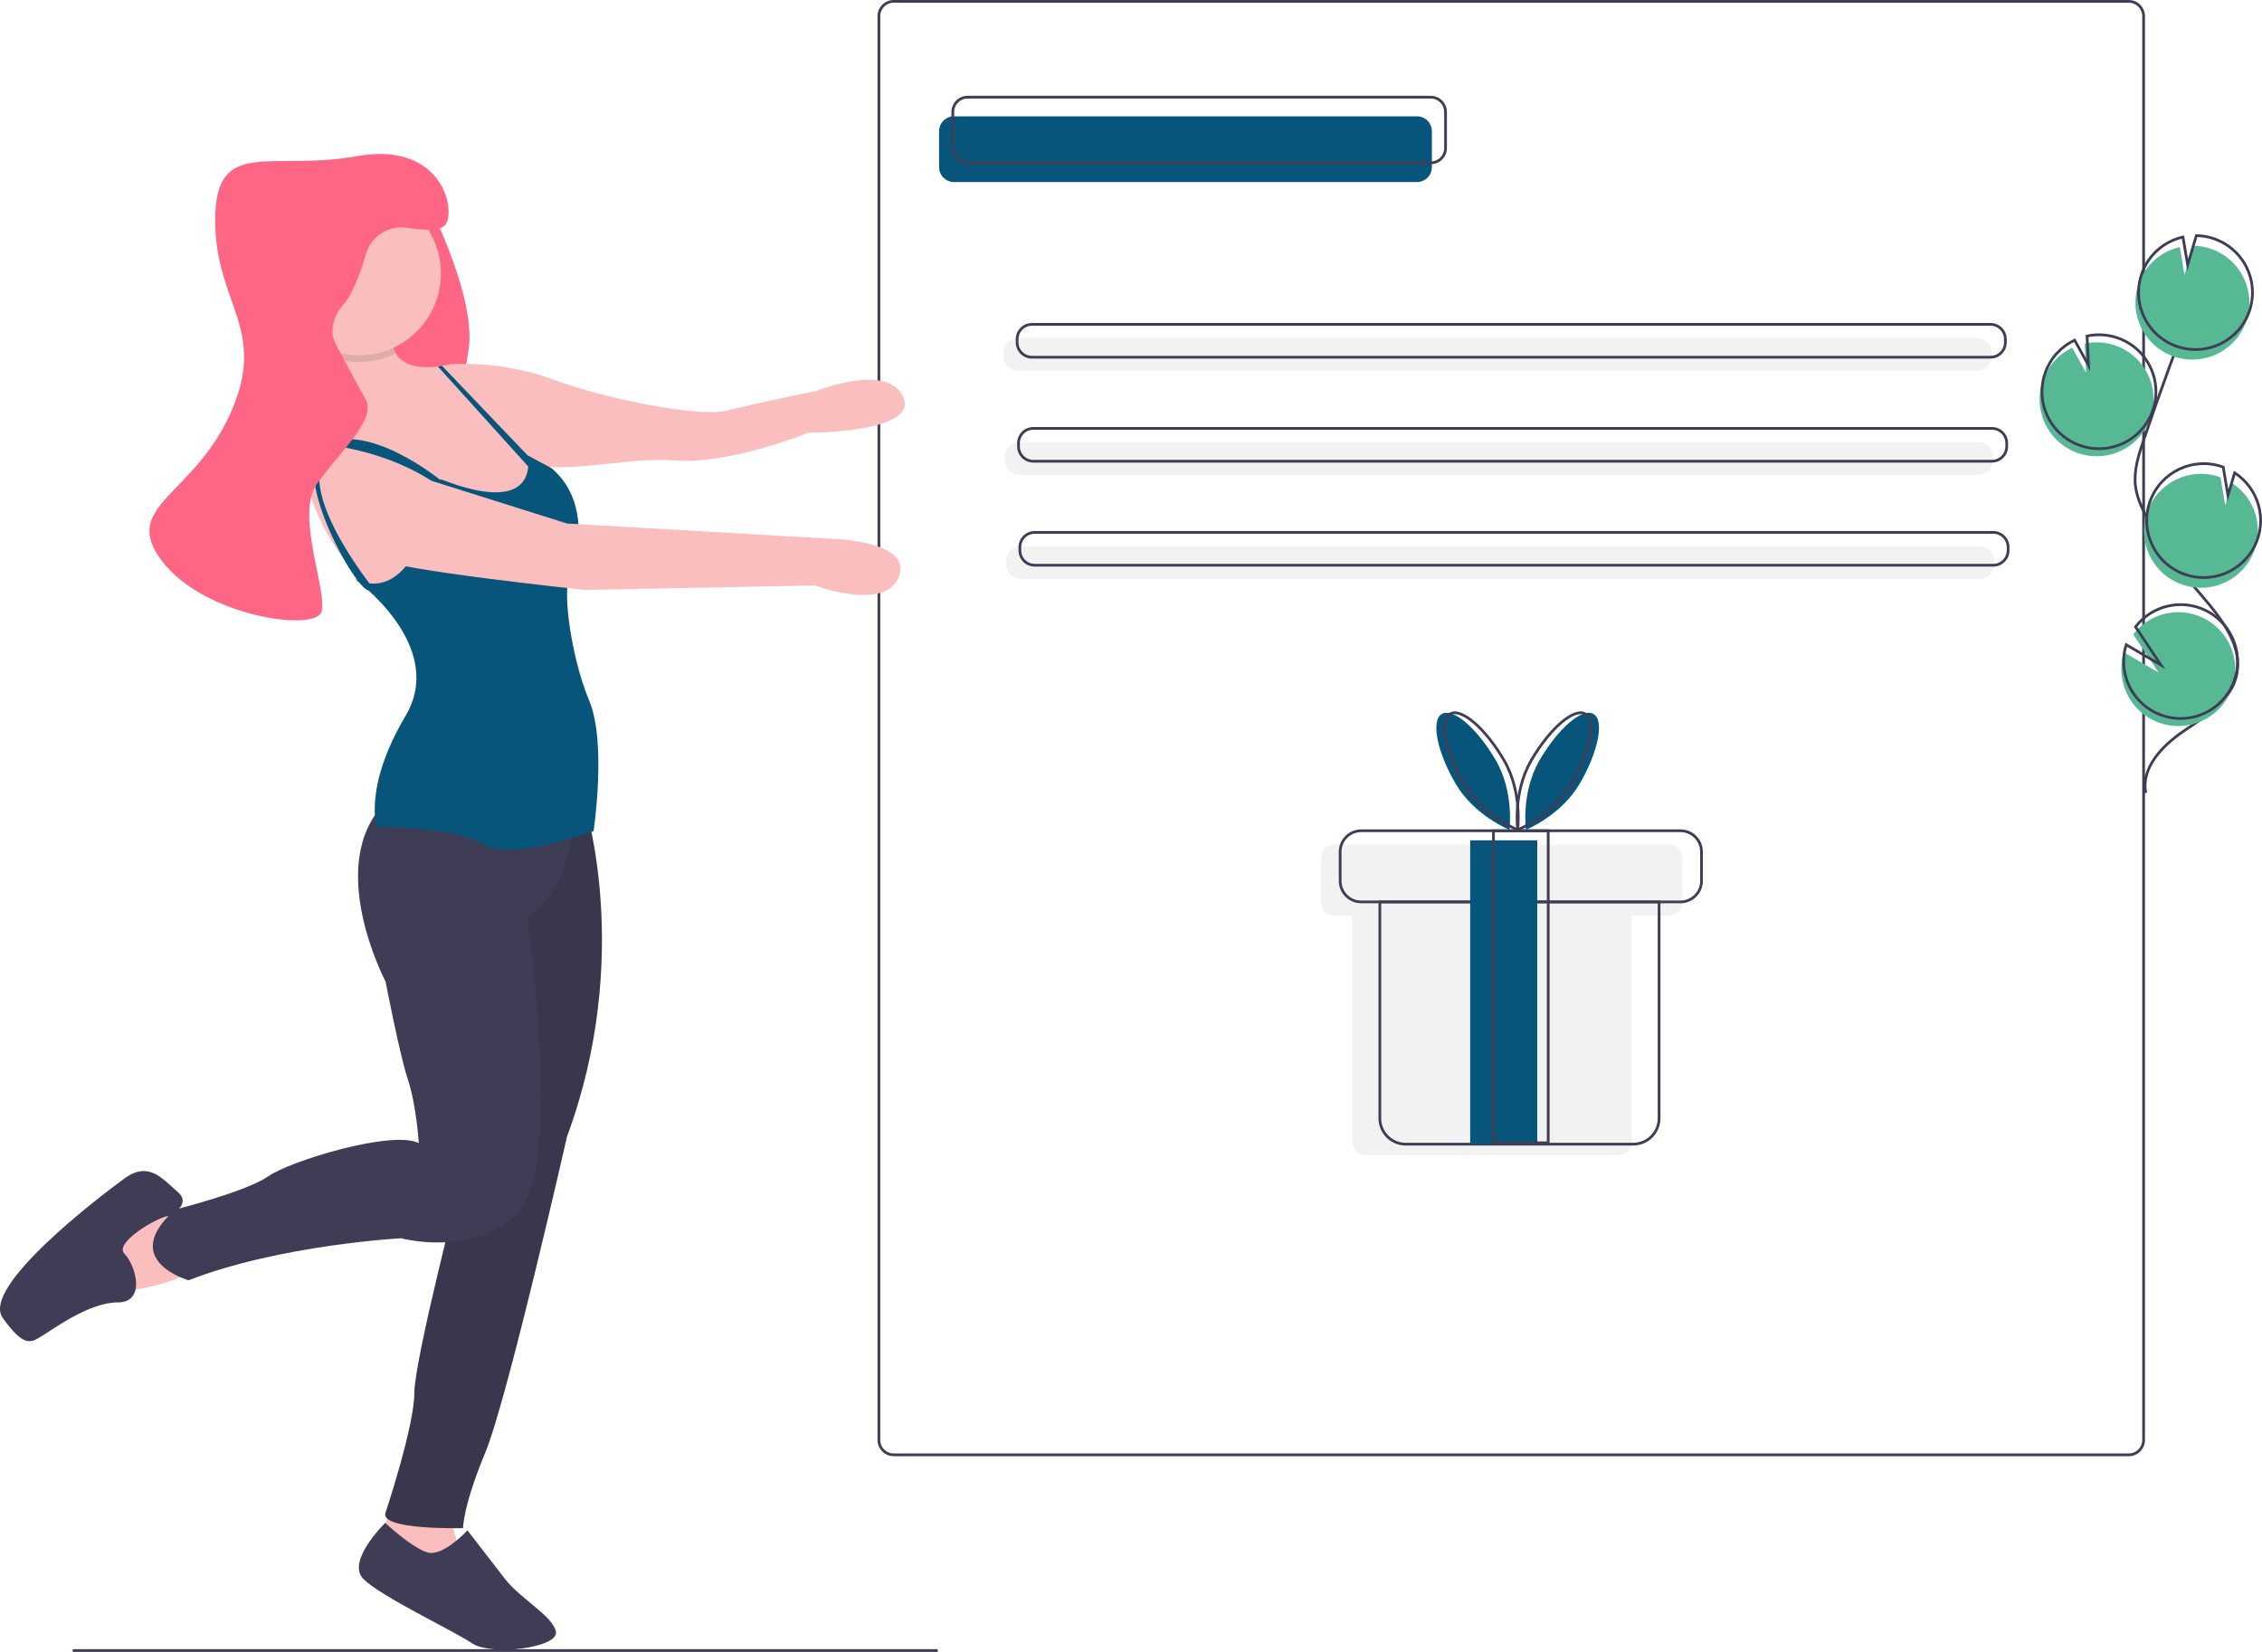
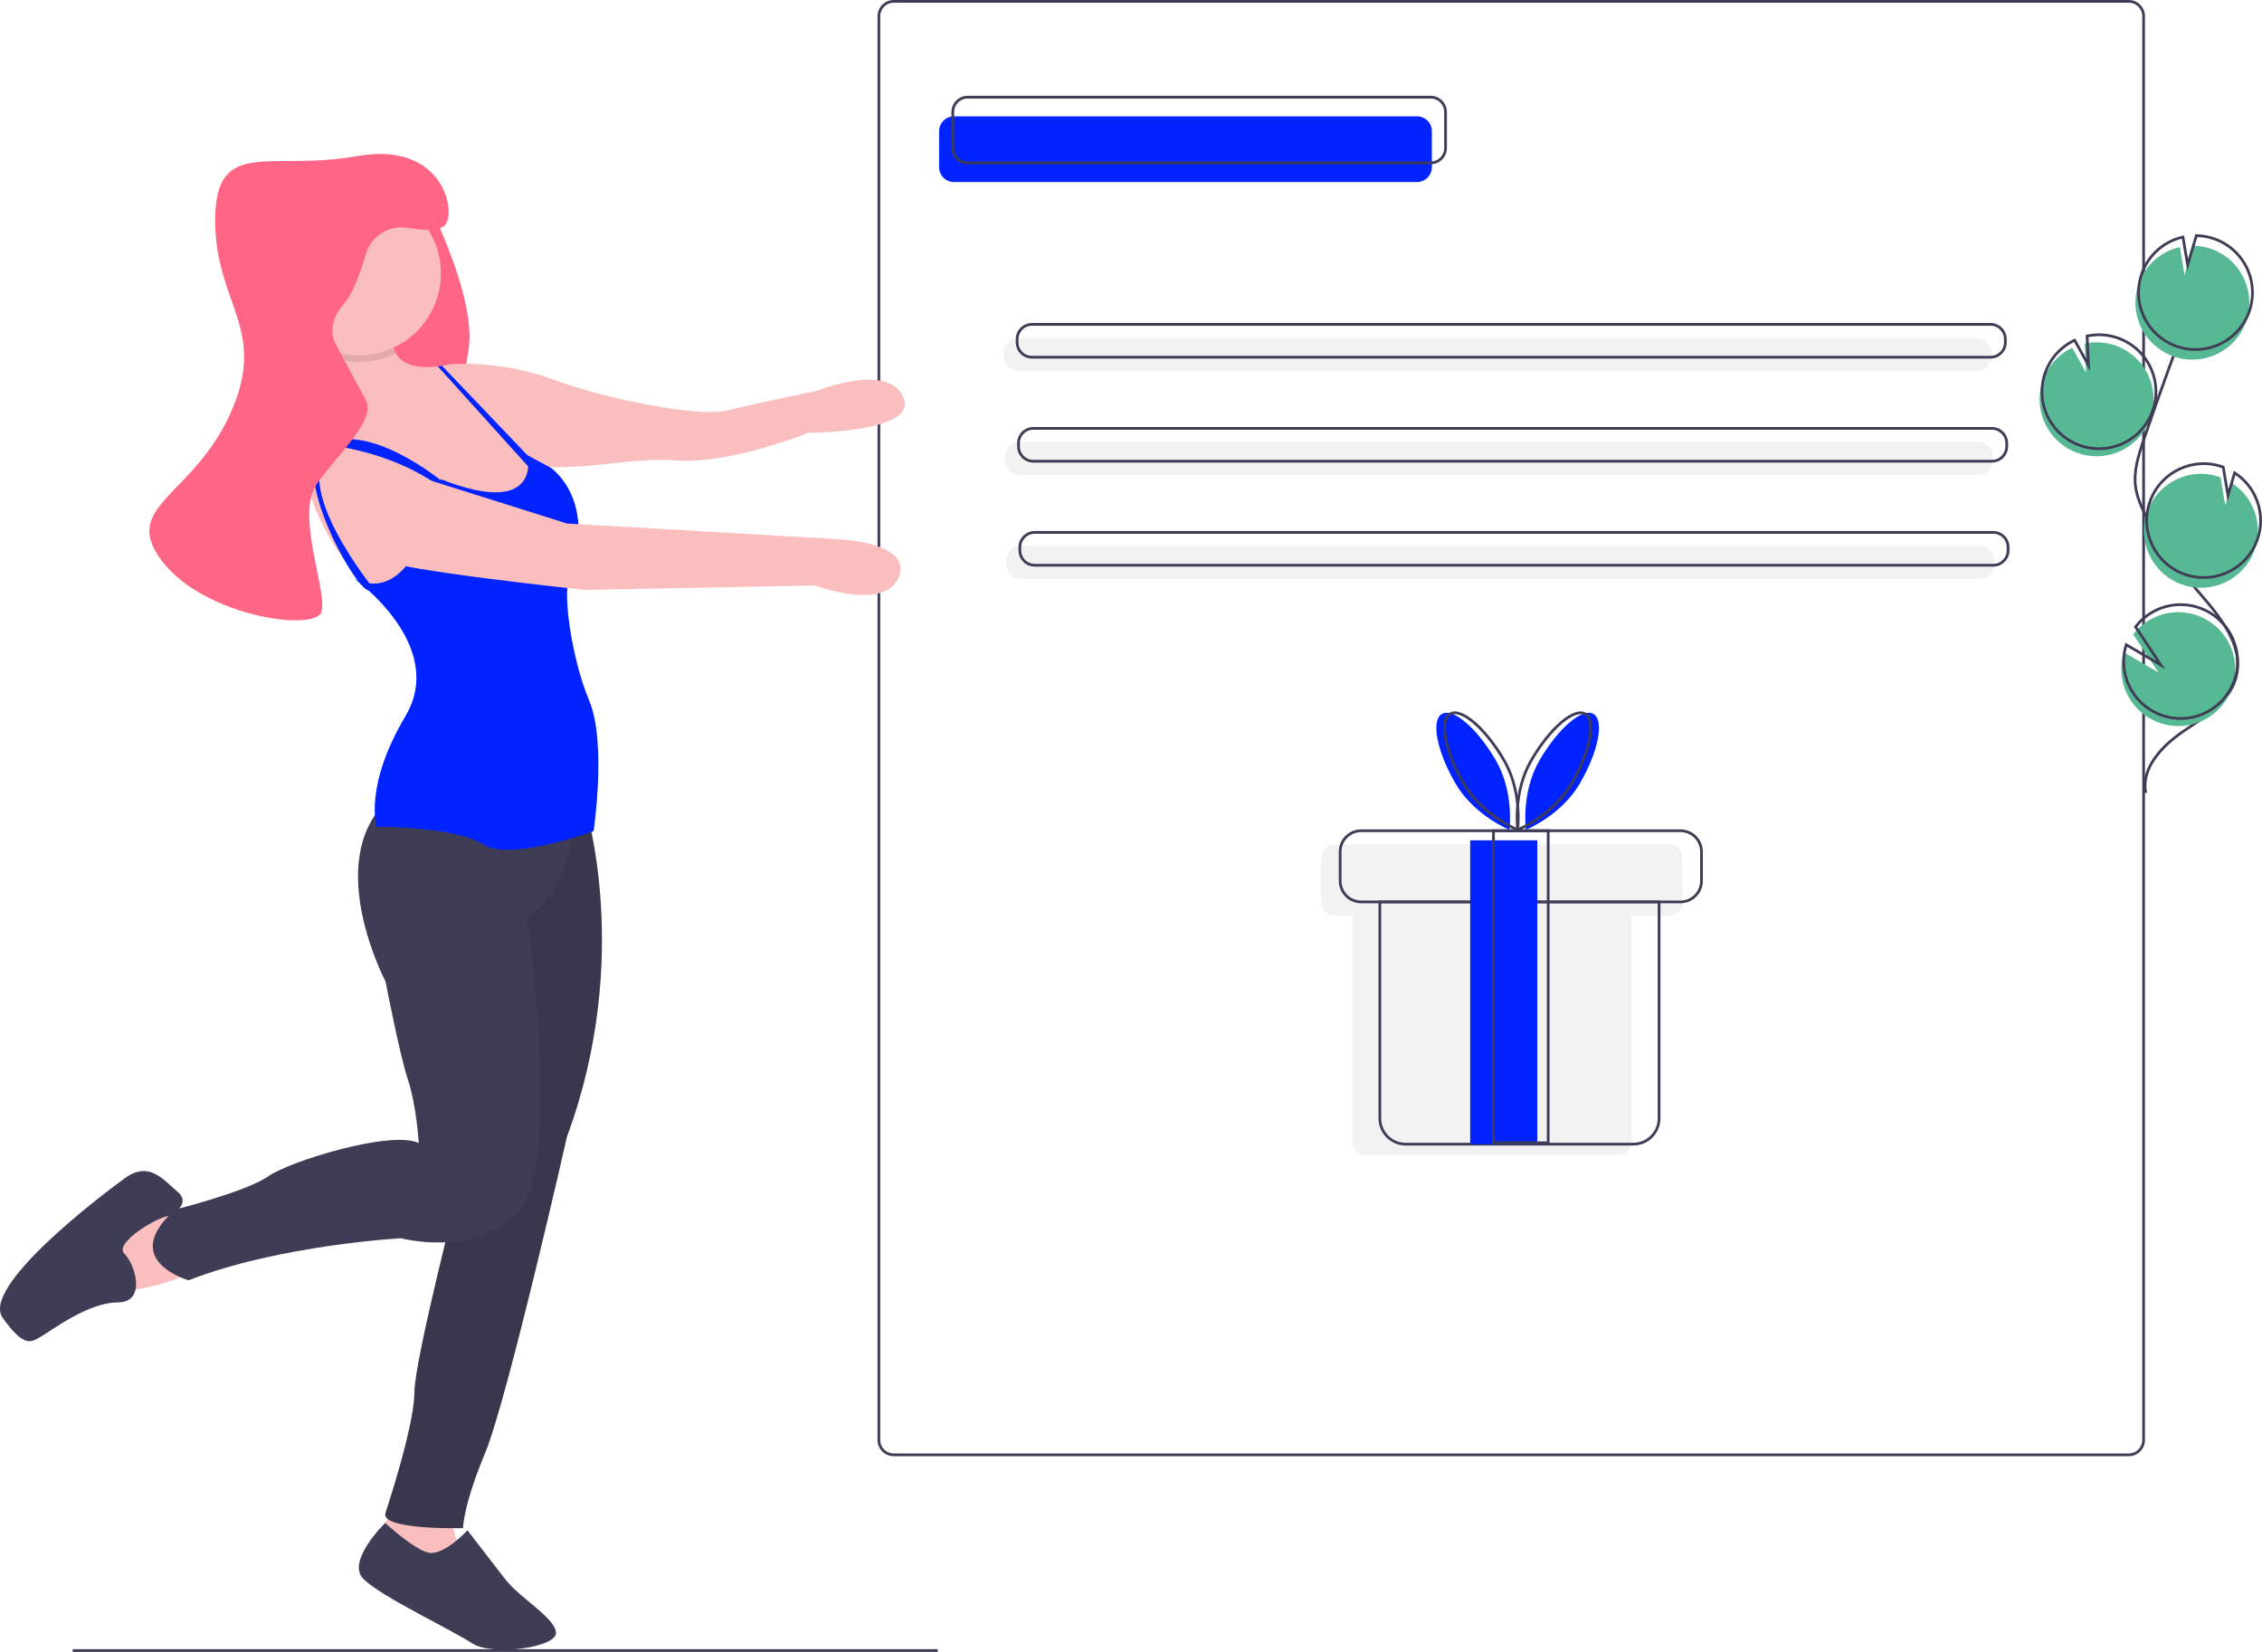
<svg xmlns="http://www.w3.org/2000/svg" id="bb5d7bf9-f1d1-4967-8b85-2debba85734f" data-name="Layer 1" width="826.305" height="603.5" viewBox="0 0 826.305 603.5">
-   <rect x="343.057" y="42.5" width="180" height="24" rx="5.421" fill="#07557b" />
+   <rect x="343.057" y="42.5" width="180" height="24" rx="5.421" fill="#0023ff" />
  <rect x="321.057" y="0.5" width="462" height="531" rx="5.421" fill="none" stroke="#3f3d56" stroke-miterlimit="10" />
  <rect x="348.057" y="35.5" width="180" height="24" rx="5.421" fill="none" stroke="#3f3d56" stroke-miterlimit="10" />
  <rect x="366.557" y="123.5" width="361" height="12" rx="5.421" fill="#f2f2f2" />
  <rect x="367.057" y="161.5" width="361" height="12" rx="5.421" fill="#f2f2f2" />
  <rect x="367.557" y="199.5" width="361" height="12" rx="5.421" fill="#f2f2f2" />
  <rect x="371.557" y="118.5" width="361" height="12" rx="5.421" fill="none" stroke="#3f3d56" stroke-miterlimit="10" />
  <rect x="372.057" y="156.5" width="361" height="12" rx="5.421" fill="none" stroke="#3f3d56" stroke-miterlimit="10" />
  <rect x="372.557" y="194.5" width="361" height="12" rx="5.421" fill="none" stroke="#3f3d56" stroke-miterlimit="10" />
  <path d="M796.788,456.75H674.52a4.866,4.866,0,0,0-4.866,4.866v16.268a4.866,4.866,0,0,0,4.866,4.866h6.634v82.634a4.866,4.866,0,0,0,4.866,4.866H778.288a4.866,4.866,0,0,0,4.866-4.866V482.75H796.788a4.866,4.866,0,0,0,4.866-4.866V461.616A4.866,4.866,0,0,0,796.788,456.75Z" transform="translate(-187.0974 -148.25)" fill="#f2f2f2" />
  <path d="M504.057,329.5h102a0,0,0,0,1,0,0v79.055A9.445,9.445,0,0,1,596.612,418H513.502a9.445,9.445,0,0,1-9.445-9.445V329.5A0,0,0,0,1,504.057,329.5Z" fill="none" stroke="#3f3d56" stroke-miterlimit="10" />
  <rect x="489.557" y="303.5" width="132" height="26" rx="7.693" fill="none" stroke="#3f3d56" stroke-miterlimit="10" />
-   <rect x="537.057" y="307" width="24.5" height="111" fill="#07557b" />
+   <rect x="537.057" y="307" width="24.5" height="111" fill="#0023ff" />
  <rect x="545.557" y="303.5" width="20" height="114" fill="none" stroke="#3f3d56" stroke-miterlimit="10" />
-   <path d="M733.496,425.968c6.817,11.688,5.001,25.446,5.001,25.446s-12.869-5.193-19.686-16.881-9.056-23.081-5.001-25.446S726.679,414.279,733.496,425.968Z" transform="translate(-187.0974 -148.25)" fill="#07557b" />
-   <path d="M749.499,425.968c-6.817,11.688-5.001,25.446-5.001,25.446s12.869-5.193,19.686-16.881,9.056-23.081,5.001-25.446S756.316,414.279,749.499,425.968Z" transform="translate(-187.0974 -148.25)" fill="#07557b" />
+   <path d="M733.496,425.968c6.817,11.688,5.001,25.446,5.001,25.446s-12.869-5.193-19.686-16.881-9.056-23.081-5.001-25.446S726.679,414.279,733.496,425.968Z" transform="translate(-187.0974 -148.25)" fill="#0023ff" />
+   <path d="M749.499,425.968c-6.817,11.688-5.001,25.446-5.001,25.446s12.869-5.193,19.686-16.881,9.056-23.081,5.001-25.446S756.316,414.279,749.499,425.968Z" transform="translate(-187.0974 -148.25)" fill="#0023ff" />
  <path d="M736.496,425.968c6.817,11.688,5.001,25.446,5.001,25.446s-12.869-5.193-19.686-16.881-9.056-23.081-5.001-25.446S729.679,414.279,736.496,425.968Z" transform="translate(-187.0974 -148.25)" fill="none" stroke="#3f3d56" stroke-miterlimit="10" />
  <path d="M746.499,425.968c-6.817,11.688-5.001,25.446-5.001,25.446s12.869-5.193,19.686-16.881,9.056-23.081,5.001-25.446S753.316,414.279,746.499,425.968Z" transform="translate(-187.0974 -148.25)" fill="none" stroke="#3f3d56" stroke-miterlimit="10" />
  <path d="M341.283,217.842s20.21,37.995,16.976,58.205-6.467,37.995,0,47.696-34.761-1.617-34.761-1.617V265.538Z" transform="translate(-187.0974 -148.25)" fill="#ff6584" />
  <path d="M384.533,320.105s-48.908,54.567-64.268,40.824-29.507-46.483-18.189-56.992c6.112-5.675,6.564-16.532,5.691-25.327a85.236,85.236,0,0,0-2.458-13.476s24.252-7.276,25.061,7.276a11.086,11.086,0,0,0,1.318,4.891c4.632,8.221,19.701,4.002,19.701,4.002Z" transform="translate(-187.0974 -148.25)" fill="#fbbebe" />
  <path d="M348.155,283.727l3.234-2.425a96.752,96.752,0,0,1,37.995,5.659c19.402,7.276,53.355,13.743,63.055,11.318s33.145-7.276,33.145-7.276,25.869-10.509,31.528,2.425-34.761,12.934-34.761,12.934-28.698,11.722-48.908,10.105-46.483,7.68-58.609-2.021S348.155,283.727,348.155,283.727Z" transform="translate(-187.0974 -148.25)" fill="#fbbebe" />
  <path d="M251.955,592.537h-21.827l-8.084,16.168,10.509,11.318s20.21-2.425,25.869-8.892S251.955,592.537,251.955,592.537Z" transform="translate(-187.0974 -148.25)" fill="#fbbebe" />
  <path d="M248.605,592.537s9.008-4.042,3.349-8.892-10.509-11.318-19.402-4.85-52.546,39.612-44.462,50.929,10.509,8.892,14.551,6.467,16.976-12.126,27.486-12.126,6.467-13.743,2.425-17.785S245.256,592.537,248.605,592.537Z" transform="translate(-187.0974 -148.25)" fill="#3f3d56" />
  <path d="M332.795,696.012l-8.892,15.36,8.892,9.701h25.061s-8.084-16.168-4.85-23.444S332.795,696.012,332.795,696.012Z" transform="translate(-187.0974 -148.25)" fill="#fbbebe" />
  <path d="M357.855,707.33s-8.892,9.701-14.551,8.084-15.496-10.788-15.496-10.788-14.415,14.022-7.948,20.489,32.336,18.593,39.612,23.444,31.528,1.617,30.719-4.042-12.934-12.126-18.593-19.402S357.855,707.33,357.855,707.33Z" transform="translate(-187.0974 -148.25)" fill="#3f3d56" />
  <path d="M400.701,442.174s17.785,55.78-6.467,121.261c0,0-21.827,96.2-29.911,115.602s-8.084,27.486-8.084,27.486-30.719.808-28.294-5.659c0,0,10.509-31.528,10.509-43.654s16.976-77.607,16.976-77.607L361.089,439.748Z" transform="translate(-187.0974 -148.25)" fill="#3f3d56" />
  <path d="M400.701,442.174s17.785,55.78-6.467,121.261c0,0-21.827,96.2-29.911,115.602s-8.084,27.486-8.084,27.486-30.719.808-28.294-5.659c0,0,10.509-31.528,10.509-43.654s16.976-77.607,16.976-77.607L361.089,439.748Z" transform="translate(-187.0974 -148.25)" opacity="0.1" />
  <path d="M396.659,446.216s0,25.869-16.976,37.187c0,0,12.934,90.541-3.234,107.518s-42.845,9.701-42.845,9.701-44.462,2.425-77.607,15.36c0,0-25.869-7.276-4.85-25.869,0,0,25.869-6.467,33.953-12.126s45.271-16.976,54.971-12.126c0,0-.808-13.743-4.042-23.444-2.915-8.744-8.084-35.57-8.084-35.57s-22.635-42.845,0-65.481S396.659,446.216,396.659,446.216Z" transform="translate(-187.0974 -148.25)" fill="#3f3d56" />
  <path d="M331.687,277.3a29.975,29.975,0,0,1-23.921,1.31,85.236,85.236,0,0,0-2.458-13.476s24.252-7.276,25.061,7.276A11.086,11.086,0,0,0,331.687,277.3Z" transform="translate(-187.0974 -148.25)" opacity="0.1" />
  <circle cx="131.146" cy="99.907" r="29.911" fill="#fbbebe" />
-   <path d="M316.627,359.717s33.953,24.252,18.593,50.121-10.509,40.42-10.509,40.42,29.103,0,38.803,6.467,40.42-4.85,40.42-4.85,4.85-32.336-1.617-47.696-9.701-39.612-7.276-44.462,8.892-27.486-6.467-40.42l-8.745-4.697s5.511,23.29-31.676,8.739C348.155,323.338,340.071,371.034,316.627,359.717Z" transform="translate(-187.0974 -148.25)" fill="#07557b" />
-   <polygon points="161.478 133.65 162.318 134.531 192.957 166.616 193.903 167.603 193.959 167.788 194.574 169.704 195.802 173.577 190.976 168.225 161.259 135.323 159.95 133.876 161.478 133.65" fill="#07557b" />
-   <path d="M350.721,325.797s-25.202-21.86-42.987-16.201,8.621,53.755,14.011,54.363l2.157-.2s-33.145-40.42-14.551-52.546c0,0,23.444,2.425,41.229,16.976Z" transform="translate(-187.0974 -148.25)" fill="#07557b" />
+   <path d="M316.627,359.717s33.953,24.252,18.593,50.121-10.509,40.42-10.509,40.42,29.103,0,38.803,6.467,40.42-4.85,40.42-4.85,4.85-32.336-1.617-47.696-9.701-39.612-7.276-44.462,8.892-27.486-6.467-40.42l-8.745-4.697s5.511,23.29-31.676,8.739C348.155,323.338,340.071,371.034,316.627,359.717Z" transform="translate(-187.0974 -148.25)" fill="#0023ff" />
+   <polygon points="161.478 133.65 162.318 134.531 192.957 166.616 193.903 167.603 193.959 167.788 194.574 169.704 195.802 173.577 190.976 168.225 161.259 135.323 159.95 133.876 161.478 133.65" fill="#0023ff" />
+   <path d="M350.721,325.797s-25.202-21.86-42.987-16.201,8.621,53.755,14.011,54.363l2.157-.2s-33.145-40.42-14.551-52.546c0,0,23.444,2.425,41.229,16.976Z" transform="translate(-187.0974 -148.25)" fill="#0023ff" />
  <path d="M335.22,320.913l59.013,18.593,97.817,5.659s28.294.808,23.444,13.743-30.719,3.234-30.719,3.234l-84.074,1.617s-69.523-7.276-75.182-11.318S328.753,318.488,335.22,320.913Z" transform="translate(-187.0974 -148.25)" fill="#fbbebe" />
  <path d="M309.351,273.217s-3.234-6.467,3.234-13.743c3.292-3.704,6.166-11.599,8.194-18.457a13.543,13.543,0,0,1,15.15-9.535c5.788.934,11.891,1.232,13.843-1.111,4.042-4.85-.808-30.719-32.336-25.061s-51.738-7.276-51.738,23.444,19.402,39.612,5.659,70.331-40.42,33.953-25.061,54.163,55.78,25.869,58.205,18.593-9.701-35.57-1.617-46.887,21.827-23.444,17.785-30.719S309.351,273.217,309.351,273.217Z" transform="translate(-187.0974 -148.25)" fill="#ff6584" />
  <line x1="26.557" y1="603" x2="342.557" y2="603" fill="none" stroke="#3f3d56" stroke-miterlimit="10" />
  <path d="M945.874,313.684A20.813,20.813,0,1,0,948.646,273.769l.521,10.712-5.068-9.18a20.734,20.734,0,0,0-10.684,11.723,20.409,20.409,0,0,0-1.197,5.63A20.809,20.809,0,0,0,945.874,313.684Z" transform="translate(-187.0974 -148.25)" fill="#57b894" />
  <path d="M970.952,437.928c-1.789-9.11,5.963-17.187,13.621-22.437s16.605-10.408,19.218-19.317c3.755-12.804-7.43-24.53-16.136-34.642a125.3,125.3,0,0,1-16.524-24.557c-1.811-3.533-3.476-7.225-3.952-11.166-.686-5.675,1.137-11.323,2.974-16.737q9.179-27.052,19.628-53.65" transform="translate(-187.0974 -148.25)" fill="none" stroke="#3f3d56" stroke-miterlimit="10" />
  <path d="M946.732,310.926a20.813,20.813,0,1,0,2.772-39.915l.521,10.712-5.068-9.18a20.734,20.734,0,0,0-10.684,11.723,20.408,20.408,0,0,0-1.197,5.63A20.809,20.809,0,0,0,946.732,310.926Z" transform="translate(-187.0974 -148.25)" fill="none" stroke="#3f3d56" stroke-miterlimit="10" />
  <path d="M968.408,251.723A20.788,20.788,0,0,1,983.388,238.525l1.714,10.184,3.177-10.696A20.81,20.81,0,1,1,968.408,251.723Z" transform="translate(-187.0974 -148.25)" fill="#57b894" />
  <path d="M969.551,248.045a20.788,20.788,0,0,1,14.98-13.198l1.714,10.184,3.177-10.696a20.81,20.81,0,1,1-19.871,13.71Z" transform="translate(-187.0974 -148.25)" fill="none" stroke="#3f3d56" stroke-miterlimit="10" />
  <path d="M984.001,361.739a20.81,20.81,0,0,0,18.419-37.023l-2.441,8.219-1.731-10.304a.362.362,0,0,0-.053-.02,20.811,20.811,0,1,0-14.194,39.127Z" transform="translate(-187.0974 -148.25)" fill="#57b894" />
  <path d="M984.992,358.014a20.81,20.81,0,0,0,18.419-37.023l-2.441,8.219-1.731-10.304a.362.362,0,0,0-.053-.02,20.811,20.811,0,1,0-14.194,39.127Z" transform="translate(-187.0974 -148.25)" fill="none" stroke="#3f3d56" stroke-miterlimit="10" />
  <path d="M962.334,396.301a20.801,20.801,0,1,0,4.011-16.297l9.273,13.957L962.948,386.553A20.617,20.617,0,0,0,962.334,396.301Z" transform="translate(-187.0974 -148.25)" fill="#57b894" />
  <path d="M963.192,393.544a20.801,20.801,0,1,0,4.011-16.297l9.273,13.957L963.805,383.795A20.616,20.616,0,0,0,963.192,393.544Z" transform="translate(-187.0974 -148.25)" fill="none" stroke="#3f3d56" stroke-miterlimit="10" />
</svg>
